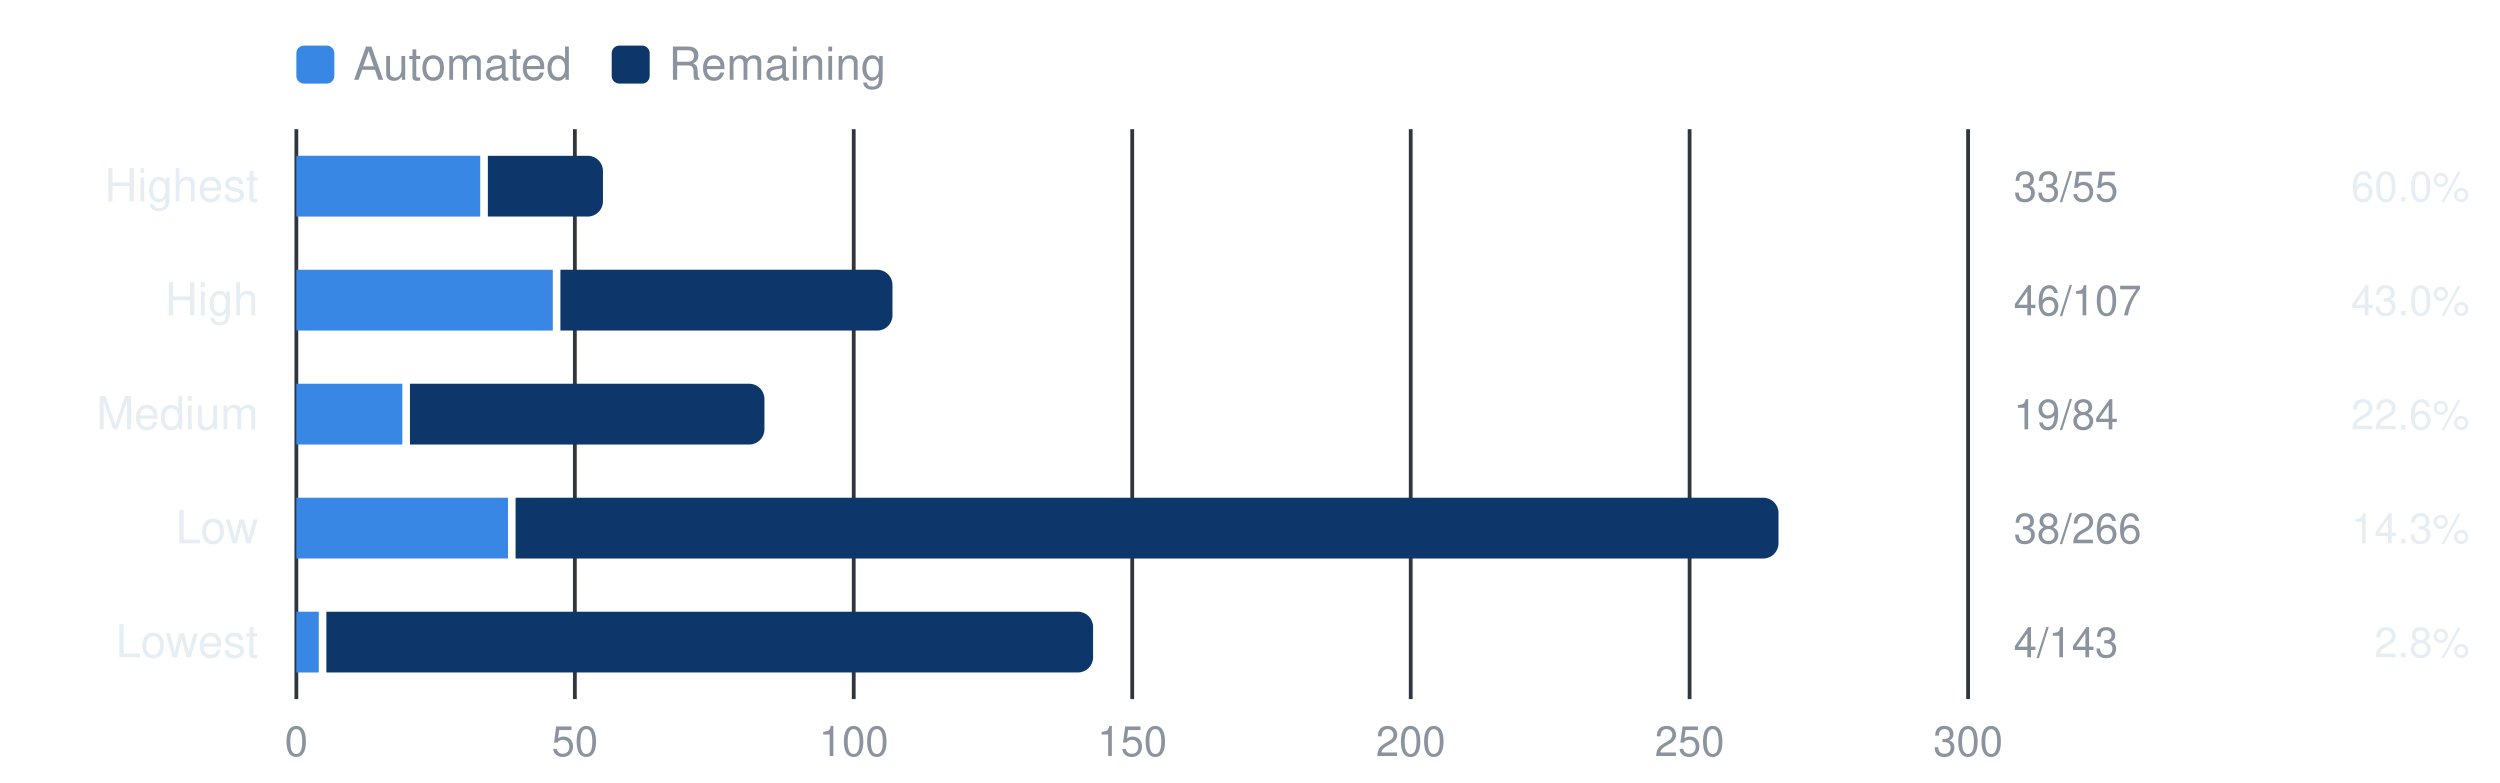
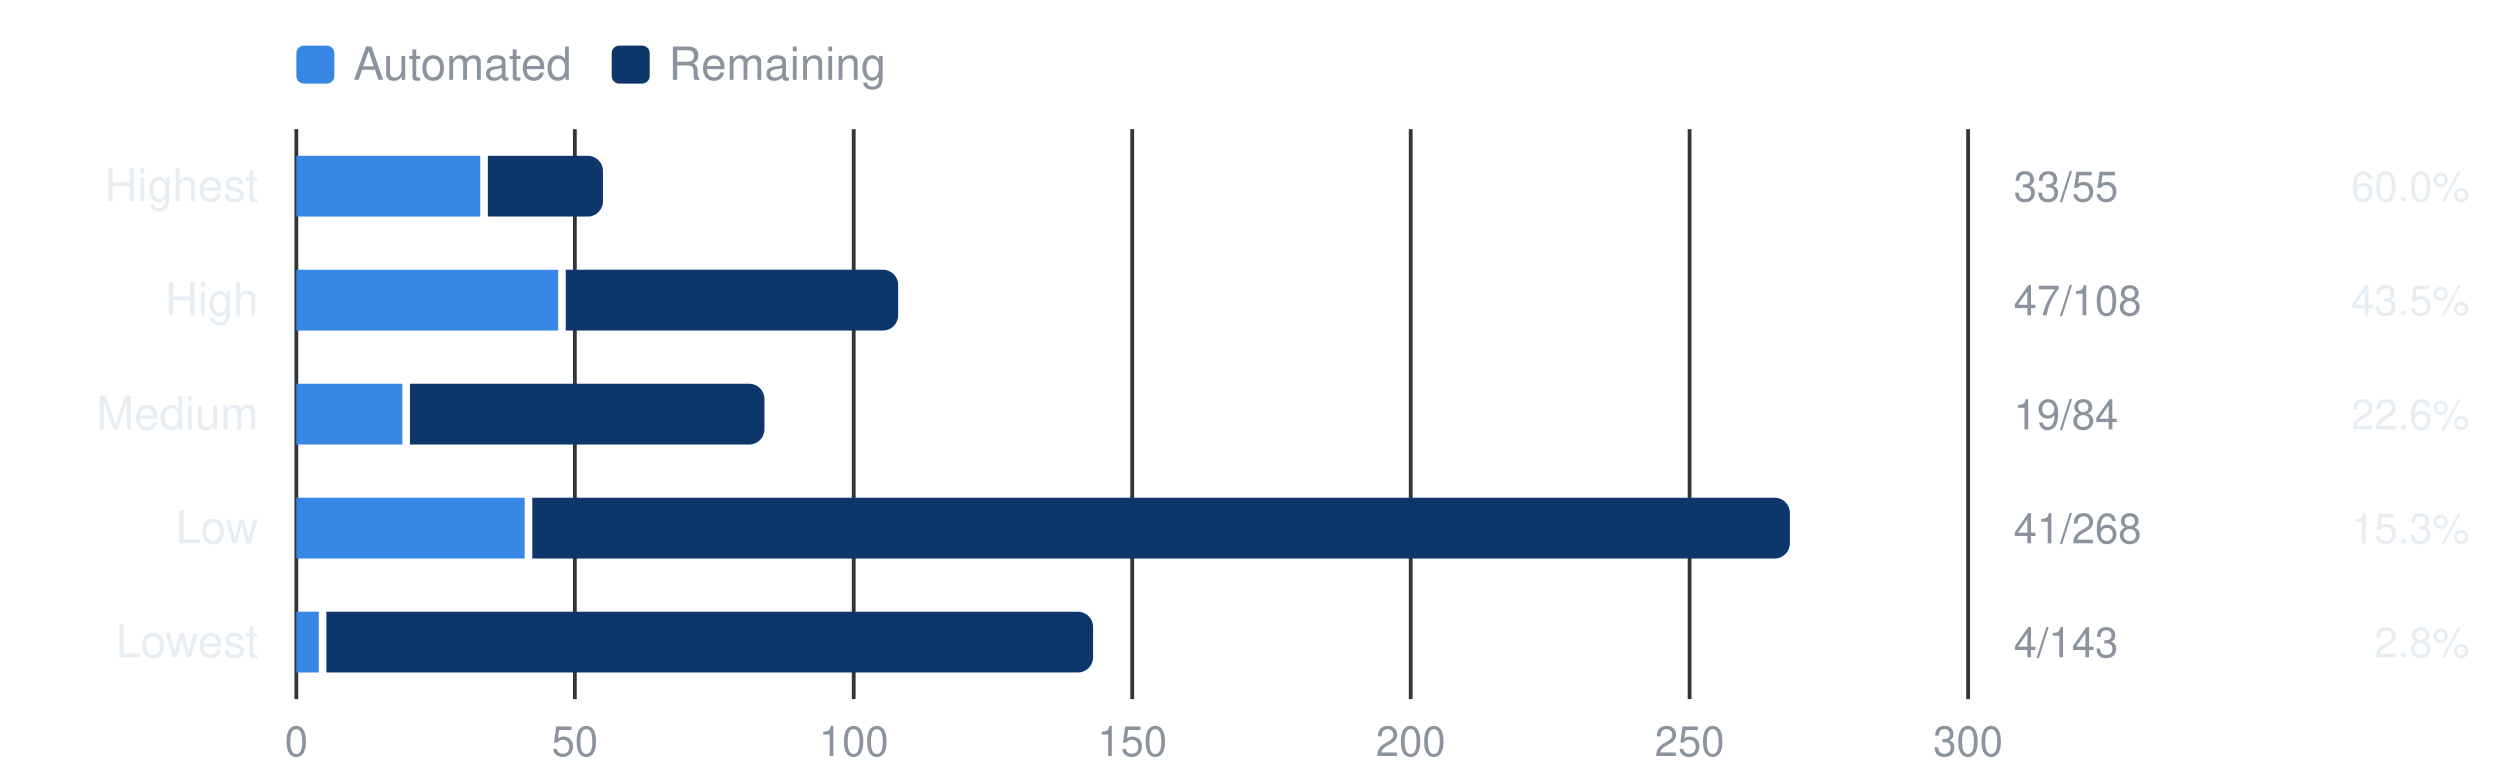
<svg xmlns="http://www.w3.org/2000/svg" width="658" height="206" viewBox="0 0 658 206" role="img" aria-label="Automated versus remaining conda CLI test cases, by priority">
  <g font-family="-apple-system,BlinkMacSystemFont,Segoe UI,Helvetica,Arial,sans-serif" font-size="12">
    <rect x="78" y="12" width="10" height="10" rx="2" fill="#3987e5" />
    <text x="93" y="21" fill="#8b949e">Automated</text>
    <rect x="161" y="12" width="10" height="10" rx="2" fill="#0d366b" />
    <text x="176" y="21" fill="#8b949e">Remaining</text>
    <line x1="78.0" y1="34" x2="78.0" y2="184" stroke="#30363d" stroke-width="1" />
    <text x="78.0" y="199" fill="#8b949e" font-size="11" text-anchor="middle">0</text>
    <line x1="151.3" y1="34" x2="151.3" y2="184" stroke="#30363d" stroke-width="1" />
    <text x="151.3" y="199" fill="#8b949e" font-size="11" text-anchor="middle">50</text>
    <line x1="224.7" y1="34" x2="224.7" y2="184" stroke="#30363d" stroke-width="1" />
    <text x="224.7" y="199" fill="#8b949e" font-size="11" text-anchor="middle">100</text>
    <line x1="298.0" y1="34" x2="298.0" y2="184" stroke="#30363d" stroke-width="1" />
    <text x="298.0" y="199" fill="#8b949e" font-size="11" text-anchor="middle">150</text>
    <line x1="371.3" y1="34" x2="371.3" y2="184" stroke="#30363d" stroke-width="1" />
    <text x="371.3" y="199" fill="#8b949e" font-size="11" text-anchor="middle">200</text>
    <line x1="444.7" y1="34" x2="444.7" y2="184" stroke="#30363d" stroke-width="1" />
    <text x="444.7" y="199" fill="#8b949e" font-size="11" text-anchor="middle">250</text>
    <line x1="518.0" y1="34" x2="518.0" y2="184" stroke="#30363d" stroke-width="1" />
    <text x="518.0" y="199" fill="#8b949e" font-size="11" text-anchor="middle">300</text>
    <text x="68" y="53.0" fill="#e6edf3" text-anchor="end">Highest</text>
    <path d="M78.0,41.0h48.4v16.0h-48.4z" fill="#3987e5" />
    <path d="M128.4,41.0H154.7A4,4 0 0 1 158.7,45.0V53.0A4,4 0 0 1 154.7,57.0H128.4z" fill="#0d366b" />
    <text x="530" y="53.0" fill="#8b949e" font-size="11">33/55</text>
    <text x="650" y="53.0" fill="#e6edf3" font-size="11" text-anchor="end">60.0%</text>
    <text x="68" y="83.0" fill="#e6edf3" text-anchor="end">High</text>
-     <path d="M78.0,71.0h67.5v16.0h-67.5z" fill="#3987e5" />
-     <path d="M147.5,71.0H230.9A4,4 0 0 1 234.9,75.0V83.0A4,4 0 0 1 230.9,87.0H147.5z" fill="#0d366b" />
-     <text x="530" y="83.0" fill="#8b949e" font-size="11">46/107</text>
-     <text x="650" y="83.0" fill="#e6edf3" font-size="11" text-anchor="end">43.0%</text>
+     <path d="M78.0,71.0h68.9v16.0h-68.9z" fill="#3987e5" />
+     <path d="M148.9,71.0H232.4A4,4 0 0 1 236.4,75.0V83.0A4,4 0 0 1 232.4,87.0H148.9z" fill="#0d366b" />
+     <text x="530" y="83.0" fill="#8b949e" font-size="11">47/108</text>
+     <text x="650" y="83.0" fill="#e6edf3" font-size="11" text-anchor="end">43.5%</text>
    <text x="68" y="113.0" fill="#e6edf3" text-anchor="end">Medium</text>
    <path d="M78.0,101.0h27.9v16.0h-27.9z" fill="#3987e5" />
    <path d="M107.9,101.0H197.2A4,4 0 0 1 201.2,105.0V113.0A4,4 0 0 1 197.2,117.0H107.9z" fill="#0d366b" />
    <text x="530" y="113.0" fill="#8b949e" font-size="11">19/84</text>
    <text x="650" y="113.0" fill="#e6edf3" font-size="11" text-anchor="end">22.6%</text>
    <text x="68" y="143.0" fill="#e6edf3" text-anchor="end">Low</text>
-     <path d="M78.0,131.0h55.7v16.0h-55.7z" fill="#3987e5" />
-     <path d="M135.7,131.0H464.1A4,4 0 0 1 468.1,135.0V143.0A4,4 0 0 1 464.1,147.0H135.7z" fill="#0d366b" />
-     <text x="530" y="143.0" fill="#8b949e" font-size="11">38/266</text>
-     <text x="650" y="143.0" fill="#e6edf3" font-size="11" text-anchor="end">14.3%</text>
+     <path d="M78.0,131.0h60.1v16.0h-60.1z" fill="#3987e5" />
+     <path d="M140.1,131.0H467.1A4,4 0 0 1 471.1,135.0V143.0A4,4 0 0 1 467.1,147.0H140.1z" fill="#0d366b" />
+     <text x="530" y="143.0" fill="#8b949e" font-size="11">41/268</text>
+     <text x="650" y="143.0" fill="#e6edf3" font-size="11" text-anchor="end">15.3%</text>
    <text x="68" y="173.0" fill="#e6edf3" text-anchor="end">Lowest</text>
    <path d="M78.0,161.0h5.9v16.0h-5.9z" fill="#3987e5" />
    <path d="M85.9,161.0H283.7A4,4 0 0 1 287.7,165.0V173.0A4,4 0 0 1 283.7,177.0H85.9z" fill="#0d366b" />
    <text x="530" y="173.0" fill="#8b949e" font-size="11">4/143</text>
    <text x="650" y="173.0" fill="#e6edf3" font-size="11" text-anchor="end">2.8%</text>
  </g>
</svg>
